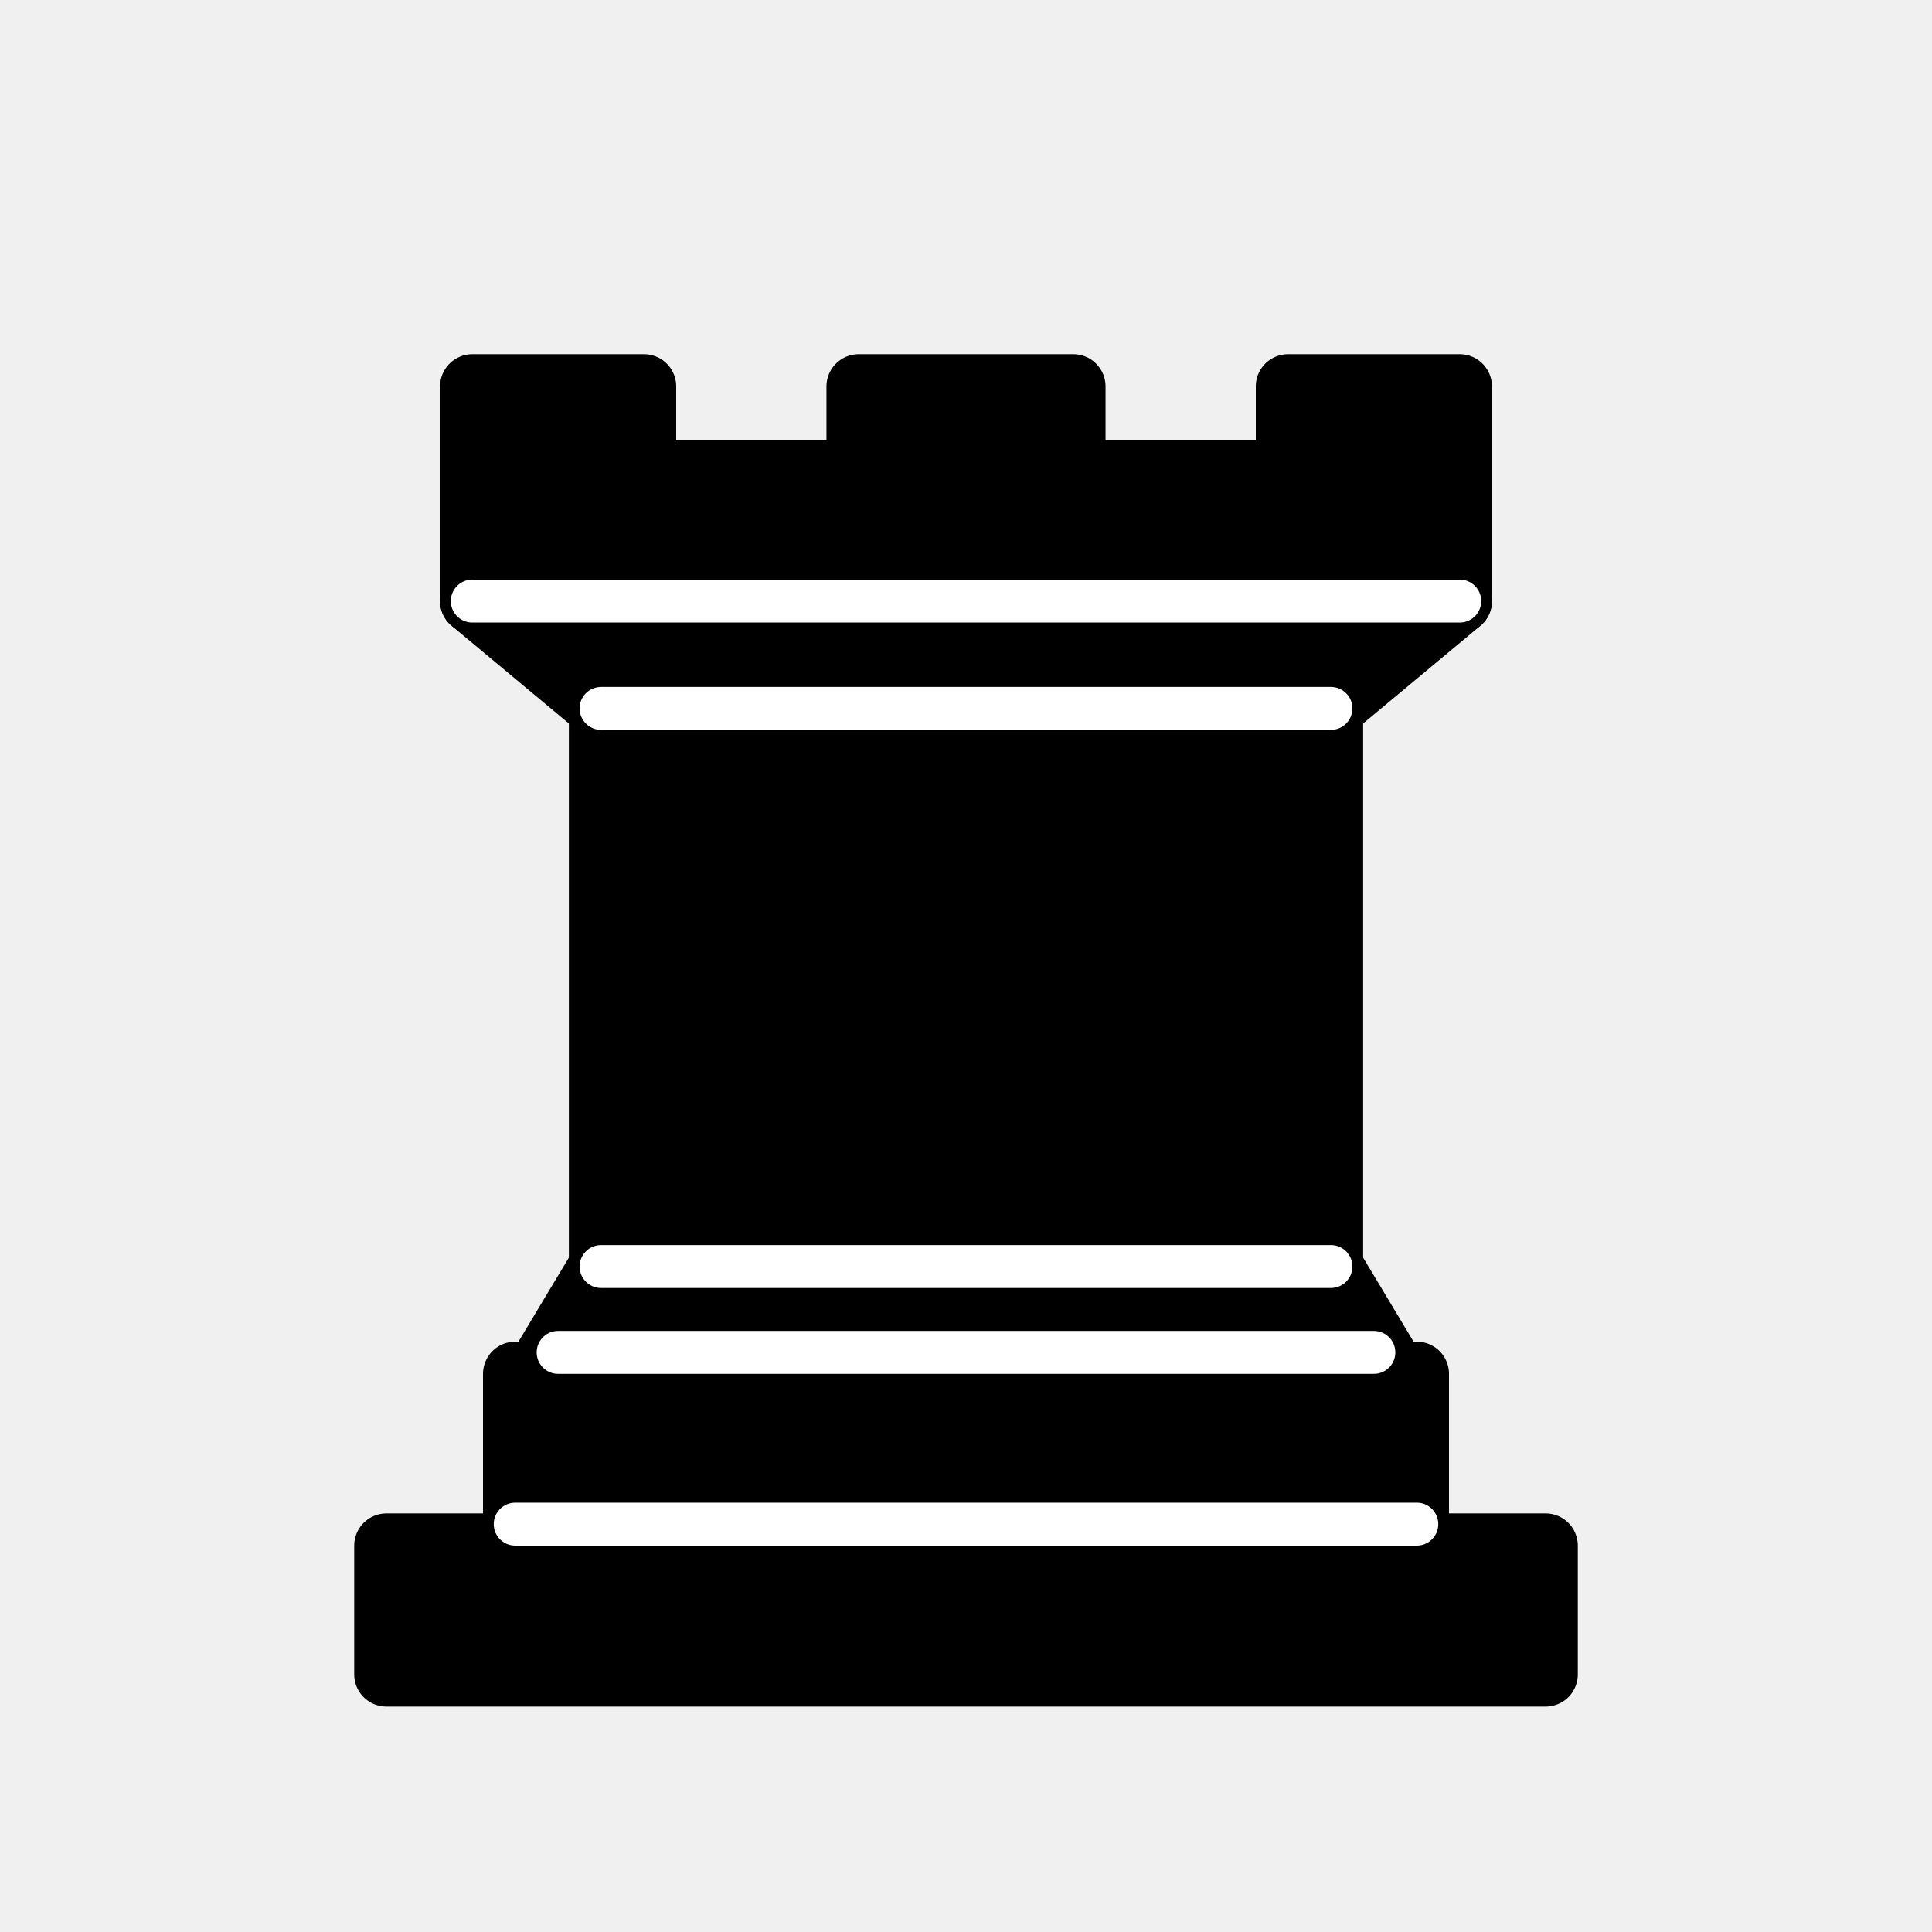
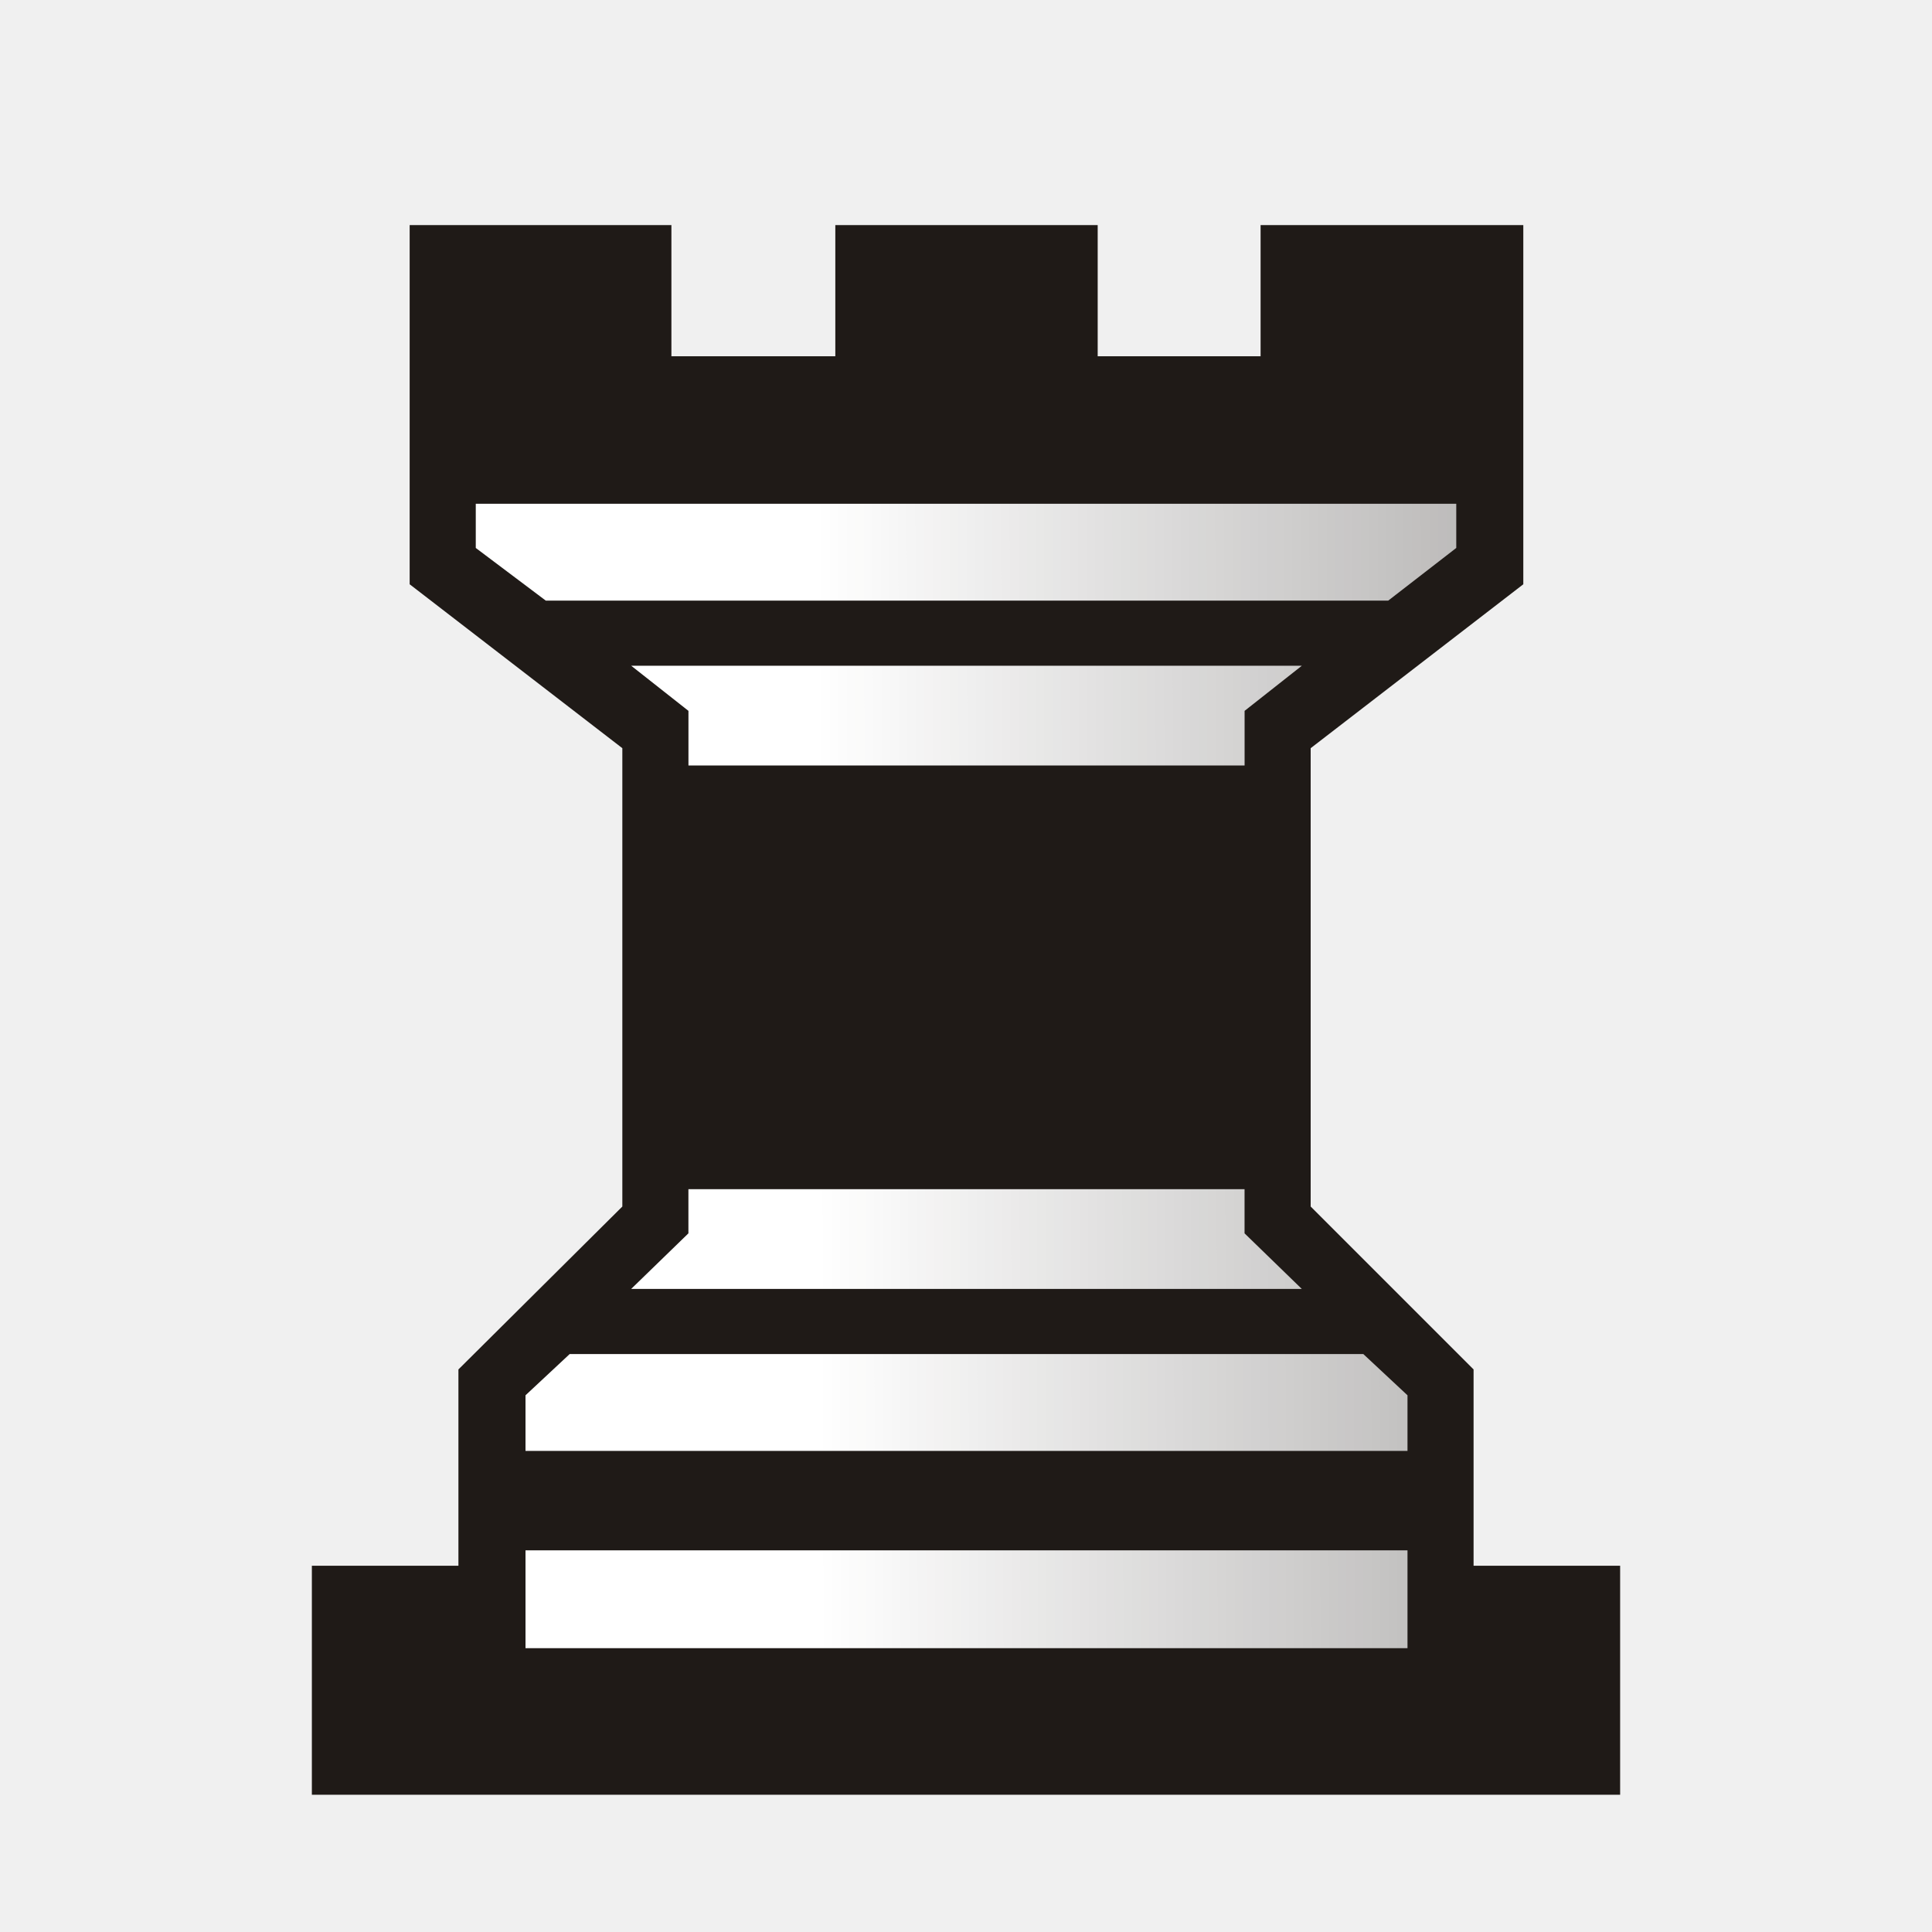
- <svg xmlns="http://www.w3.org/2000/svg" version="1.1" width="45" height="45">
-   <g style="opacity:1; fill:000000; fill-opacity:1; fill-rule:evenodd; stroke:#000000; stroke-width:1.5; stroke-linecap:round;stroke-linejoin:round;stroke-miterlimit:4; stroke-dasharray:none; stroke-opacity:1;">
-     <path d="M 9,39 L 36,39 L 36,36 L 9,36 L 9,39 z " style="stroke-linecap:butt;" />
-     <path d="M 12.5,32 L 14,29.5 L 31,29.5 L 32.5,32 L 12.5,32 z " style="stroke-linecap:butt;" />
-     <path d="M 12,36 L 12,32 L 33,32 L 33,36 L 12,36 z " style="stroke-linecap:butt;" />
-     <path d="M 14,29.5 L 14,16.5 L 31,16.5 L 31,29.5 L 14,29.5 z " style="stroke-linecap:butt;stroke-linejoin:miter;" />
-     <path d="M 14,16.5 L 11,14 L 34,14 L 31,16.5 L 14,16.5 z " style="stroke-linecap:butt;" />
-     <path d="M 11,14 L 11,9 L 15,9 L 15,11 L 20,11 L 20,9 L 25,9 L 25,11 L 30,11 L 30,9 L 34,9 L 34,14 L 11,14 z " style="stroke-linecap:butt;" />
-     <path d="M 12,35.5 L 33,35.5 L 33,35.5" style="fill:none; stroke:#ffffff; stroke-width:1; stroke-linejoin:miter;" />
-     <path d="M 13,31.5 L 32,31.5" style="fill:none; stroke:#ffffff; stroke-width:1; stroke-linejoin:miter;" />
-     <path d="M 14,29.5 L 31,29.5" style="fill:none; stroke:#ffffff; stroke-width:1; stroke-linejoin:miter;" />
-     <path d="M 14,16.5 L 31,16.5" style="fill:none; stroke:#ffffff; stroke-width:1; stroke-linejoin:miter;" />
-     <path d="M 11,14 L 34,14" style="fill:none; stroke:#ffffff; stroke-width:1; stroke-linejoin:miter;" />
+ <svg xmlns="http://www.w3.org/2000/svg" xmlns:xlink="http://www.w3.org/1999/xlink" xml:space="preserve" width="50mm" height="50mm" shape-rendering="geometricPrecision" text-rendering="geometricPrecision" image-rendering="optimizeQuality" fill-rule="evenodd" clip-rule="evenodd" viewBox="0 0 50 50" id="svg2">
+   <defs id="defs11">
+     <linearGradient id="linearGradient2165">
+       <stop style="stop-color:#ffffff;stop-opacity:1;" offset="0" id="stop2167" />
+       <stop style="stop-color:#ffffff;stop-opacity:0;" offset="1" id="stop2169" />
+     </linearGradient>
+     <linearGradient xlink:href="#linearGradient2165" id="linearGradient2171" x1="21.192" y1="37.552" x2="77.736" y2="37.429" gradientUnits="userSpaceOnUse" />
+   </defs>
+   <g id="Layer_x0020_1">
+     <polygon fill="#1F1A17" points="28.408,9.22 32.624,9.22 32.624,5.825 39.423,5.825 39.423,15.121 33.92,19.363 33.92,31.225 38.136,35.441 38.136,40.521 41.929,40.521 41.929,46.448 8.071,46.448 8.071,40.521 11.864,40.521 11.864,35.441 16.106,31.225 16.106,19.363 10.602,15.121 10.602,5.825 17.376,5.825 17.376,9.22 21.618,9.22 21.618,5.825 28.408,5.825 " id="polygon6" />
+     <path fill="white" d="M25.013 35.043l-10.27 0 -1.143 1.067 0 1.439 22.826 0 0 -1.439 -1.143 -1.067 -10.27 0zm-11.413 5.08l0 2.532 22.826 0 0 -2.532 -22.826 0zm11.413 -27.085l-12.7 0 0 1.143 1.812 1.363 21.802 0 1.761 -1.363 0 -1.143 -12.675 0zm0 4.191l-8.678 0 1.482 1.168 0 1.414 14.393 0 0 -1.414 1.482 -1.168 -8.678 0zm0 13.547l-7.197 0 0 1.143 -1.482 1.439 17.357 0 -1.482 -1.439 0 -1.143 -7.197 0z" id="path8" style="fill-opacity:1.0;fill:url(#linearGradient2171)" />
  </g>
</svg>
